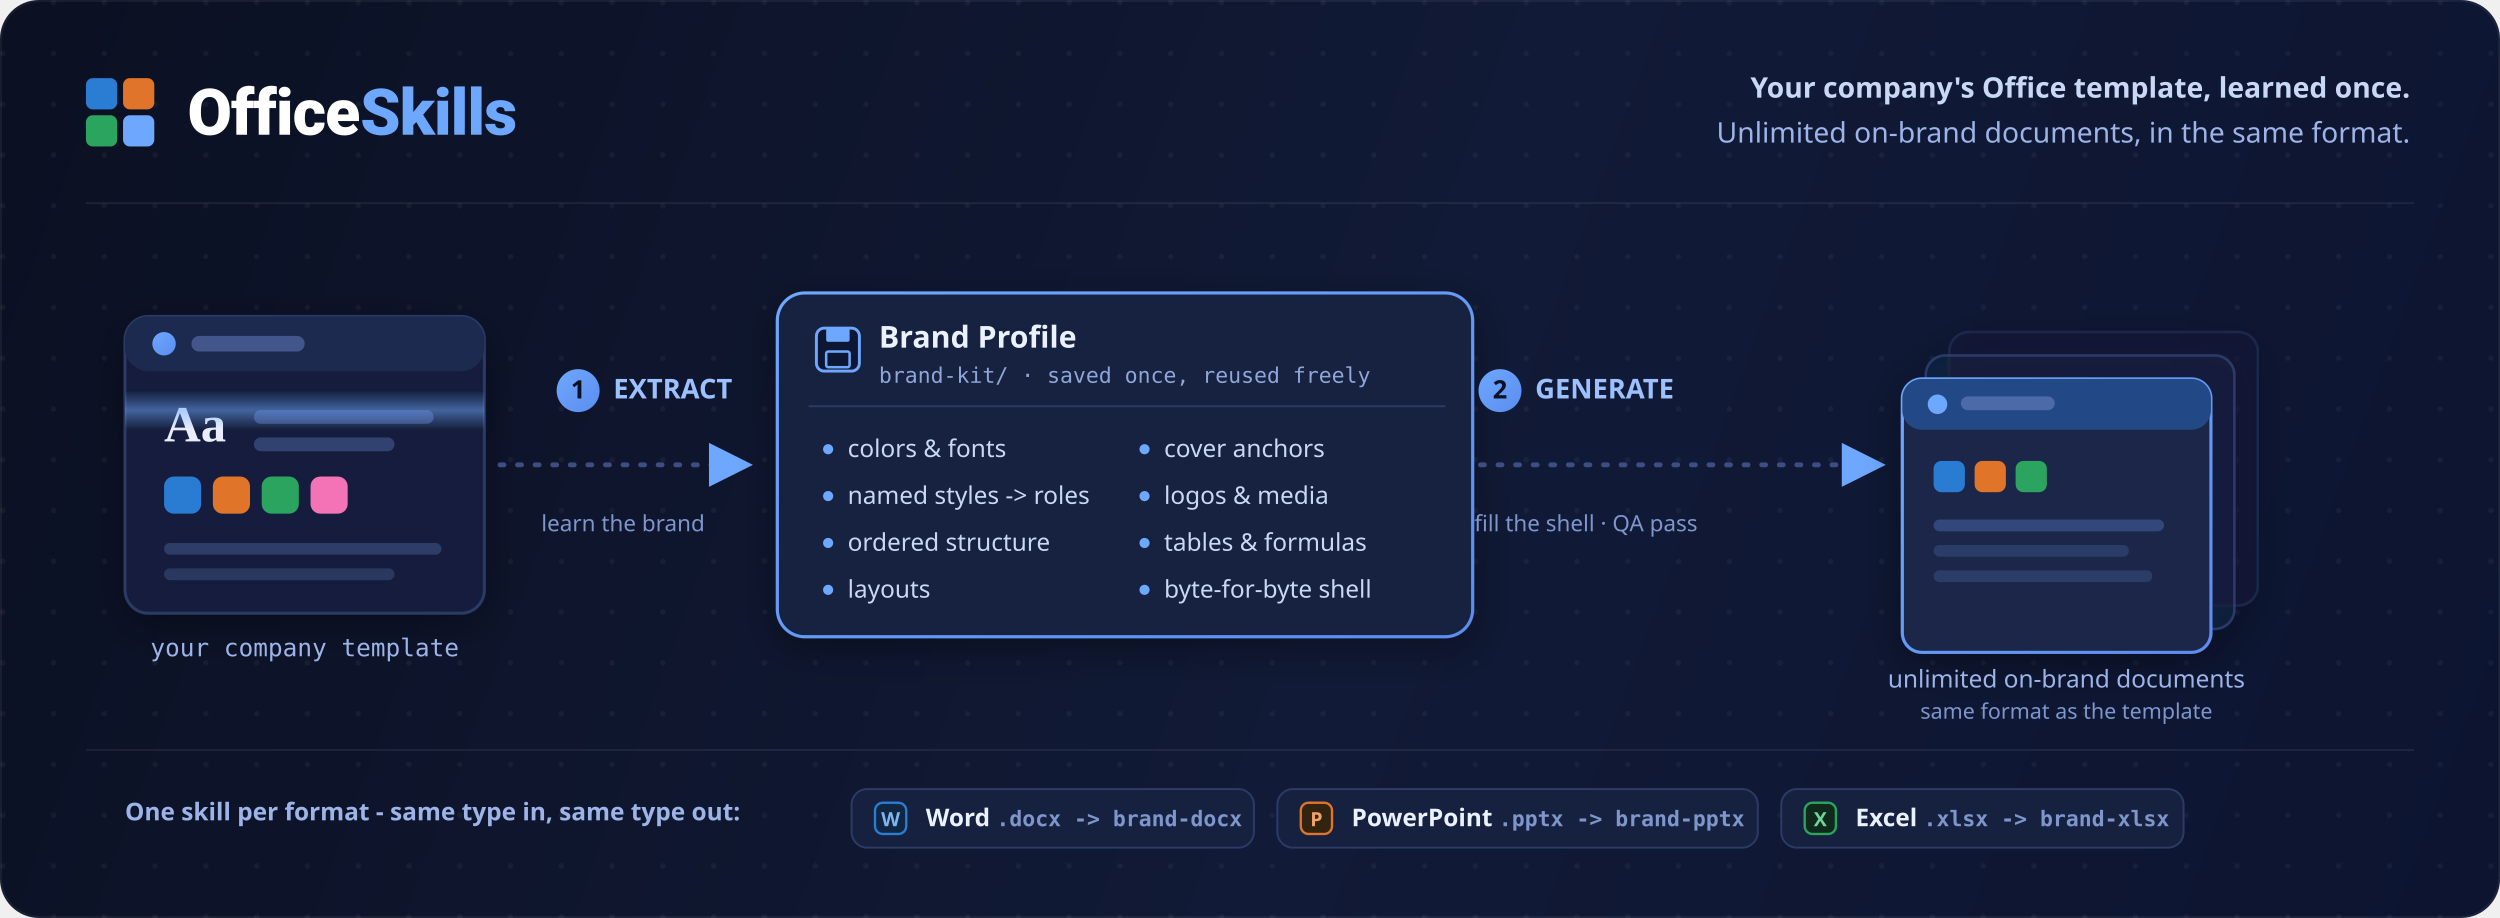
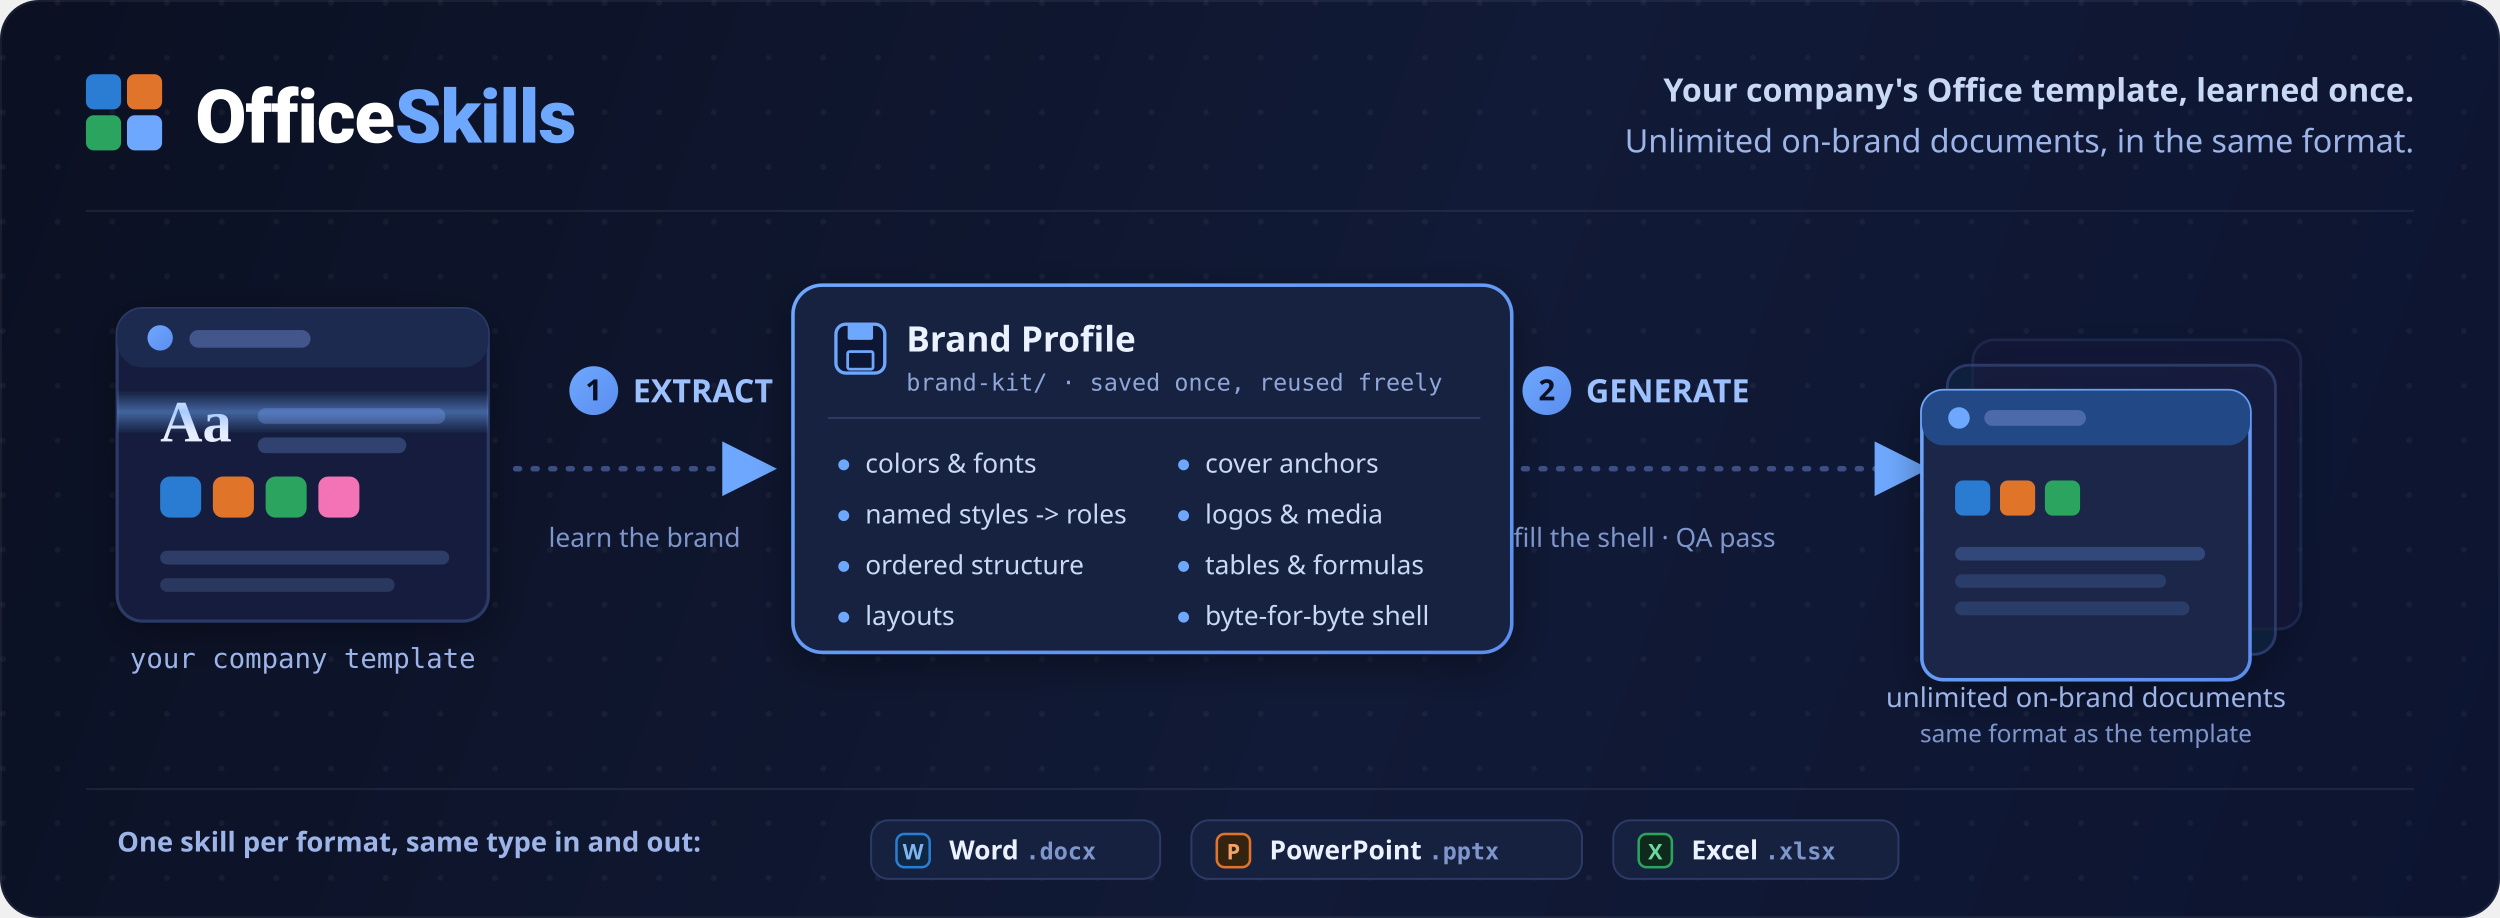
- <svg xmlns="http://www.w3.org/2000/svg" width="2560" height="940" viewBox="0 0 1280 470" fill="none" role="img" aria-label="OfficeSkills: extract a company's Word, PowerPoint or Excel template into a reusable Brand Profile, then generate unlimited on-brand documents of that same format. One skill per format, no cross-format conversion.">
+ <svg xmlns="http://www.w3.org/2000/svg" width="3840" height="1410" viewBox="0 0 1280 470" fill="none" role="img" aria-label="OfficeSkills: extract a company's Word, PowerPoint or Excel template into a reusable Brand Profile, then generate unlimited on-brand documents of that same format. One skill per format, no cross-format conversion.">
  <defs>
    <linearGradient id="bg" x1="0" y1="0" x2="1280" y2="470" gradientUnits="userSpaceOnUse">
      <stop offset="0" stop-color="#0B1022" />
      <stop offset="0.55" stop-color="#111A36" />
      <stop offset="1" stop-color="#0C1430" />
    </linearGradient>
    <linearGradient id="accent" x1="0" y1="0" x2="1" y2="1">
      <stop offset="0" stop-color="#6EA8FE" />
      <stop offset="1" stop-color="#5B8DEF" />
    </linearGradient>
    <linearGradient id="scan" x1="0" y1="0" x2="0" y2="1">
      <stop offset="0" stop-color="#6EA8FE" stop-opacity="0" />
      <stop offset="0.5" stop-color="#6EA8FE" stop-opacity="0.5" />
      <stop offset="1" stop-color="#6EA8FE" stop-opacity="0" />
    </linearGradient>
    <filter id="soft" x="-20%" y="-20%" width="140%" height="140%">
      <feDropShadow dx="0" dy="6" stdDeviation="10" flood-color="#000000" flood-opacity="0.35" />
    </filter>
-     <pattern id="dots" width="26" height="26" patternUnits="userSpaceOnUse">
-       <circle cx="1.4" cy="1.4" r="1.4" fill="#FFFFFF" fill-opacity="0.045" />
+     <pattern id="dots" width="28" height="28" patternUnits="userSpaceOnUse">
+       <circle cx="1.5" cy="1.5" r="1.5" fill="#FFFFFF" fill-opacity="0.045" />
    </pattern>
-     <marker id="arrow" markerWidth="9" markerHeight="9" refX="6" refY="4.5" orient="auto">
-       <path d="M0 0 L9 4.5 L0 9 z" fill="#6EA8FE" />
+     <marker id="arrow" markerWidth="10" markerHeight="10" refX="6.5" refY="5" orient="auto">
+       <path d="M0 0 L10 5 L0 10 z" fill="#6EA8FE" />
    </marker>
  </defs>
  <rect width="1280" height="470" rx="20" fill="url(#bg)" />
  <rect width="1280" height="470" rx="20" fill="url(#dots)" />
  <rect x="0.5" y="0.5" width="1279" height="469" rx="20" fill="none" stroke="#FFFFFF" stroke-opacity="0.06" />
  <g>
-     <rect x="44" y="40" width="16" height="16" rx="3.5" fill="#2B7CD3" />
-     <rect x="63" y="40" width="16" height="16" rx="3.5" fill="#E0742B" />
-     <rect x="44" y="59" width="16" height="16" rx="3.5" fill="#2BA45F" />
-     <rect x="63" y="59" width="16" height="16" rx="3.5" fill="#6EA8FE" />
+     <rect x="44" y="38" width="18" height="18" rx="4" fill="#2B7CD3" />
+     <rect x="65" y="38" width="18" height="18" rx="4" fill="#E0742B" />
+     <rect x="44" y="59" width="18" height="18" rx="4" fill="#2BA45F" />
+     <rect x="65" y="59" width="18" height="18" rx="4" fill="#6EA8FE" />
  </g>
-   <text x="96" y="69" font-family="ui-sans-serif, system-ui, -apple-system, Segoe UI, Roboto, Helvetica, sans-serif" font-size="33" font-weight="800" letter-spacing="-0.5" fill="#FFFFFF">Office<tspan fill="#6EA8FE">Skills</tspan>
+   <text x="100" y="73" font-family="ui-sans-serif, system-ui, -apple-system, Segoe UI, Roboto, Helvetica, sans-serif" font-size="38" font-weight="800" letter-spacing="-0.5" fill="#FFFFFF">Office<tspan fill="#6EA8FE">Skills</tspan>
  </text>
-   <text x="1234" y="50" text-anchor="end" font-family="ui-sans-serif, system-ui, sans-serif" font-size="14.5" font-weight="600" fill="#C9D8F5">Your company's Office template, learned once.</text>
-   <text x="1234" y="73" text-anchor="end" font-family="ui-sans-serif, system-ui, sans-serif" font-size="14.5" font-weight="500" fill="#9DB4E8">Unlimited on-brand documents, in the same format.</text>
-   <line x1="44" y1="104" x2="1236" y2="104" stroke="#FFFFFF" stroke-opacity="0.07" />
+   <text x="1236" y="52" text-anchor="end" font-family="ui-sans-serif, system-ui, sans-serif" font-size="16.5" font-weight="600" fill="#C9D8F5">Your company's Office template, learned once.</text>
+   <text x="1236" y="78" text-anchor="end" font-family="ui-sans-serif, system-ui, sans-serif" font-size="16.5" font-weight="500" fill="#9DB4E8">Unlimited on-brand documents, in the same format.</text>
+   <line x1="44" y1="108" x2="1236" y2="108" stroke="#FFFFFF" stroke-opacity="0.07" />
  <g filter="url(#soft)">
-     <rect x="64" y="162" width="184" height="152" rx="12" fill="#161F3D" stroke="#2C3A66" stroke-width="1.5" />
-     <rect x="64" y="162" width="184" height="28" rx="12" fill="#1E2A50" />
-     <circle cx="84" cy="176" r="6" fill="url(#accent)" />
-     <rect x="98" y="172" width="58" height="8" rx="4" fill="#43568C" />
-     <text x="84" y="226" font-family="Georgia, 'Times New Roman', serif" font-size="26" font-weight="700" fill="#E8EEFF">Aa</text>
-     <rect x="130" y="210" width="92" height="7" rx="3.5" fill="#3A4A7C" />
-     <rect x="130" y="224" width="72" height="7" rx="3.5" fill="#33426F" />
-     <rect x="84" y="244" width="19" height="19" rx="5" fill="#2B7CD3" />
-     <rect x="109" y="244" width="19" height="19" rx="5" fill="#E0742B" />
-     <rect x="134" y="244" width="19" height="19" rx="5" fill="#2BA45F" />
-     <rect x="159" y="244" width="19" height="19" rx="5" fill="#F472B6" />
-     <rect x="84" y="278" width="142" height="6" rx="3" fill="#2E3C68" />
-     <rect x="84" y="291" width="118" height="6" rx="3" fill="#2A375F" />
-     <rect x="64" y="200" width="184" height="20" fill="url(#scan)" />
+     <rect x="60" y="158" width="190" height="160" rx="13" fill="#161F3D" stroke="#2C3A66" stroke-width="1.6" />
+     <rect x="60" y="158" width="190" height="30" rx="13" fill="#1E2A50" />
+     <circle cx="82" cy="173" r="6.5" fill="url(#accent)" />
+     <rect x="97" y="169" width="62" height="9" rx="4.5" fill="#43568C" />
+     <text x="82" y="226" font-family="Georgia, 'Times New Roman', serif" font-size="30" font-weight="700" fill="#E8EEFF">Aa</text>
+     <rect x="132" y="209" width="96" height="8" rx="4" fill="#3A4A7C" />
+     <rect x="132" y="224" width="76" height="8" rx="4" fill="#33426F" />
+     <rect x="82" y="244" width="21" height="21" rx="5" fill="#2B7CD3" />
+     <rect x="109" y="244" width="21" height="21" rx="5" fill="#E0742B" />
+     <rect x="136" y="244" width="21" height="21" rx="5" fill="#2BA45F" />
+     <rect x="163" y="244" width="21" height="21" rx="5" fill="#F472B6" />
+     <rect x="82" y="282" width="148" height="7" rx="3.5" fill="#2E3C68" />
+     <rect x="82" y="296" width="120" height="7" rx="3.5" fill="#2A375F" />
+     <rect x="60" y="200" width="190" height="22" fill="url(#scan)" />
  </g>
-   <text x="156" y="336" text-anchor="middle" font-family="ui-monospace, SFMono-Regular, Menlo, monospace" font-size="12.5" fill="#9DB4E8">your company template</text>
-   <line x1="256" y1="238" x2="378" y2="238" stroke="#3C4E84" stroke-width="2.5" stroke-dasharray="2 7" stroke-linecap="round" marker-end="url(#arrow)" />
-   <circle cx="296" cy="200" r="11" fill="url(#accent)" />
-   <text x="296" y="204" text-anchor="middle" font-family="ui-sans-serif, system-ui, sans-serif" font-size="13" font-weight="800" fill="#0B1022">1</text>
-   <text x="314" y="204" font-family="ui-sans-serif, system-ui, sans-serif" font-size="14" font-weight="700" fill="#9DC0FF">EXTRACT</text>
-   <text x="319" y="272" text-anchor="middle" font-family="ui-sans-serif, system-ui, sans-serif" font-size="11.5" fill="#7E96CC">learn the brand</text>
+   <text x="155" y="342" text-anchor="middle" font-family="ui-monospace, SFMono-Regular, Menlo, monospace" font-size="14" fill="#9DB4E8">your company template</text>
+   <line x1="264" y1="240" x2="388" y2="240" stroke="#3C4E84" stroke-width="2.8" stroke-dasharray="2 7" stroke-linecap="round" marker-end="url(#arrow)" />
+   <circle cx="304" cy="200" r="12.5" fill="url(#accent)" />
+   <text x="304" y="205" text-anchor="middle" font-family="ui-sans-serif, system-ui, sans-serif" font-size="15" font-weight="800" fill="#0B1022">1</text>
+   <text x="324" y="206" font-family="ui-sans-serif, system-ui, sans-serif" font-size="16.5" font-weight="700" fill="#9DC0FF">EXTRACT</text>
+   <text x="330" y="280" text-anchor="middle" font-family="ui-sans-serif, system-ui, sans-serif" font-size="13.5" fill="#7E96CC">learn the brand</text>
  <g filter="url(#soft)">
-     <rect x="398" y="150" width="356" height="176" rx="14" fill="#16213F" stroke="url(#accent)" stroke-width="1.6" />
-     <g transform="translate(418,168)">
-       <rect x="0" y="0" width="22" height="22" rx="4" fill="#0E1730" stroke="#6EA8FE" stroke-width="1.5" />
-       <rect x="5" y="0" width="12" height="7" rx="1" fill="#6EA8FE" />
-       <rect x="5" y="12" width="12" height="8" rx="1" fill="none" stroke="#6EA8FE" stroke-width="1.3" />
+     <rect x="406" y="146" width="368" height="188" rx="15" fill="#16213F" stroke="url(#accent)" stroke-width="1.8" />
+     <g transform="translate(428,166)">
+       <rect x="0" y="0" width="25" height="25" rx="5" fill="#0E1730" stroke="#6EA8FE" stroke-width="1.7" />
+       <rect x="6" y="0" width="13" height="8" rx="1" fill="#6EA8FE" />
+       <rect x="6" y="14" width="13" height="9" rx="1" fill="none" stroke="#6EA8FE" stroke-width="1.4" />
    </g>
-     <text x="450" y="178" font-family="ui-sans-serif, system-ui, sans-serif" font-size="15.5" font-weight="700" fill="#EAF1FF">Brand Profile</text>
-     <text x="450" y="196" font-family="ui-monospace, SFMono-Regular, Menlo, monospace" font-size="11" fill="#8FA6D8">brand-kit/ · saved once, reused freely</text>
-     <line x1="414" y1="208" x2="740" y2="208" stroke="#2C3A66" />
-     <g font-family="ui-sans-serif, system-ui, sans-serif" font-size="12.5" fill="#C9D8F5">
-       <circle cx="424" cy="230" r="2.6" fill="#6EA8FE" />
-       <text x="434" y="234">colors &amp; fonts</text>
-       <circle cx="424" cy="254" r="2.6" fill="#6EA8FE" />
-       <text x="434" y="258">named styles -&gt; roles</text>
-       <circle cx="424" cy="278" r="2.6" fill="#6EA8FE" />
-       <text x="434" y="282">ordered structure</text>
-       <circle cx="424" cy="302" r="2.6" fill="#6EA8FE" />
-       <text x="434" y="306">layouts</text>
-       <circle cx="586" cy="230" r="2.6" fill="#6EA8FE" />
-       <text x="596" y="234">cover anchors</text>
-       <circle cx="586" cy="254" r="2.6" fill="#6EA8FE" />
-       <text x="596" y="258">logos &amp; media</text>
-       <circle cx="586" cy="278" r="2.6" fill="#6EA8FE" />
-       <text x="596" y="282">tables &amp; formulas</text>
-       <circle cx="586" cy="302" r="2.6" fill="#6EA8FE" />
-       <text x="596" y="306">byte-for-byte shell</text>
+     <text x="464" y="180" font-family="ui-sans-serif, system-ui, sans-serif" font-size="18" font-weight="700" fill="#EAF1FF">Brand Profile</text>
+     <text x="464" y="200" font-family="ui-monospace, SFMono-Regular, Menlo, monospace" font-size="12" fill="#8FA6D8">brand-kit/ · saved once, reused freely</text>
+     <line x1="424" y1="214" x2="758" y2="214" stroke="#2C3A66" />
+     <g font-family="ui-sans-serif, system-ui, sans-serif" font-size="13.5" fill="#C9D8F5">
+       <circle cx="432" cy="238" r="2.8" fill="#6EA8FE" />
+       <text x="443" y="242">colors &amp; fonts</text>
+       <circle cx="432" cy="264" r="2.8" fill="#6EA8FE" />
+       <text x="443" y="268">named styles -&gt; roles</text>
+       <circle cx="432" cy="290" r="2.8" fill="#6EA8FE" />
+       <text x="443" y="294">ordered structure</text>
+       <circle cx="432" cy="316" r="2.8" fill="#6EA8FE" />
+       <text x="443" y="320">layouts</text>
+       <circle cx="606" cy="238" r="2.8" fill="#6EA8FE" />
+       <text x="617" y="242">cover anchors</text>
+       <circle cx="606" cy="264" r="2.8" fill="#6EA8FE" />
+       <text x="617" y="268">logos &amp; media</text>
+       <circle cx="606" cy="290" r="2.8" fill="#6EA8FE" />
+       <text x="617" y="294">tables &amp; formulas</text>
+       <circle cx="606" cy="316" r="2.8" fill="#6EA8FE" />
+       <text x="617" y="320">byte-for-byte shell</text>
    </g>
  </g>
-   <line x1="758" y1="238" x2="958" y2="238" stroke="#3C4E84" stroke-width="2.5" stroke-dasharray="2 7" stroke-linecap="round" marker-end="url(#arrow)" />
-   <circle cx="768" cy="200" r="11" fill="url(#accent)" />
-   <text x="768" y="204" text-anchor="middle" font-family="ui-sans-serif, system-ui, sans-serif" font-size="13" font-weight="800" fill="#0B1022">2</text>
-   <text x="786" y="204" font-family="ui-sans-serif, system-ui, sans-serif" font-size="14" font-weight="700" fill="#9DC0FF">GENERATE</text>
-   <text x="812" y="272" text-anchor="middle" font-family="ui-sans-serif, system-ui, sans-serif" font-size="11.5" fill="#7E96CC">fill the shell · QA pass</text>
+   <line x1="780" y1="240" x2="978" y2="240" stroke="#3C4E84" stroke-width="2.8" stroke-dasharray="2 7" stroke-linecap="round" marker-end="url(#arrow)" />
+   <circle cx="792" cy="200" r="12.5" fill="url(#accent)" />
+   <text x="792" y="205" text-anchor="middle" font-family="ui-sans-serif, system-ui, sans-serif" font-size="15" font-weight="800" fill="#0B1022">2</text>
+   <text x="812" y="206" font-family="ui-sans-serif, system-ui, sans-serif" font-size="16.5" font-weight="700" fill="#9DC0FF">GENERATE</text>
+   <text x="842" y="280" text-anchor="middle" font-family="ui-sans-serif, system-ui, sans-serif" font-size="13.5" fill="#7E96CC">fill the shell · QA pass</text>
  <g filter="url(#soft)">
-     <rect x="998" y="170" width="158" height="140" rx="10" fill="#16203E" stroke="#2C3A66" stroke-width="1.3" opacity="0.45" />
-     <rect x="986" y="182" width="158" height="140" rx="10" fill="#17243F" stroke="#33467A" stroke-width="1.3" opacity="0.75" />
-     <rect x="974" y="194" width="158" height="140" rx="10" fill="#1A2748" stroke="url(#accent)" stroke-width="1.6" />
-     <rect x="974" y="194" width="158" height="26" rx="10" fill="#244A86" />
-     <circle cx="992" cy="207" r="5" fill="#6EA8FE" />
-     <rect x="1004" y="203" width="48" height="7" rx="3.5" fill="#4E6BA8" />
-     <rect x="990" y="236" width="16" height="16" rx="4" fill="#2B7CD3" />
-     <rect x="1011" y="236" width="16" height="16" rx="4" fill="#E0742B" />
-     <rect x="1032" y="236" width="16" height="16" rx="4" fill="#2BA45F" />
-     <rect x="990" y="266" width="118" height="6" rx="3" fill="#33467A" />
-     <rect x="990" y="279" width="100" height="6" rx="3" fill="#2C3C68" />
-     <rect x="990" y="292" width="112" height="6" rx="3" fill="#2C3C68" />
+     <rect x="1010" y="174" width="168" height="148" rx="11" fill="#16203E" stroke="#2C3A66" stroke-width="1.4" opacity="0.45" />
+     <rect x="997" y="187" width="168" height="148" rx="11" fill="#17243F" stroke="#33467A" stroke-width="1.4" opacity="0.75" />
+     <rect x="984" y="200" width="168" height="148" rx="11" fill="#1A2748" stroke="url(#accent)" stroke-width="1.8" />
+     <rect x="984" y="200" width="168" height="28" rx="11" fill="#244A86" />
+     <circle cx="1003" cy="214" r="5.5" fill="#6EA8FE" />
+     <rect x="1016" y="210" width="52" height="8" rx="4" fill="#4E6BA8" />
+     <rect x="1001" y="246" width="18" height="18" rx="4" fill="#2B7CD3" />
+     <rect x="1024" y="246" width="18" height="18" rx="4" fill="#E0742B" />
+     <rect x="1047" y="246" width="18" height="18" rx="4" fill="#2BA45F" />
+     <rect x="1001" y="280" width="128" height="7" rx="3.5" fill="#33467A" />
+     <rect x="1001" y="294" width="108" height="7" rx="3.5" fill="#2C3C68" />
+     <rect x="1001" y="308" width="120" height="7" rx="3.5" fill="#2C3C68" />
  </g>
-   <text x="1058" y="352" text-anchor="middle" font-family="ui-sans-serif, system-ui, sans-serif" font-size="12.5" fill="#9DB4E8">unlimited on-brand documents</text>
-   <text x="1058" y="368" text-anchor="middle" font-family="ui-sans-serif, system-ui, sans-serif" font-size="11" fill="#7E96CC">same format as the template</text>
-   <line x1="44" y1="384" x2="1236" y2="384" stroke="#FFFFFF" stroke-opacity="0.07" />
-   <text x="64" y="420" font-family="ui-sans-serif, system-ui, sans-serif" font-size="12.5" font-weight="600" fill="#9DB4E8">One skill per format - same type in, same type out:</text>
-   <g font-family="ui-sans-serif, system-ui, sans-serif" font-size="12.5">
-     <rect x="436" y="404" width="206" height="30" rx="8" fill="#16213F" stroke="#2C3A66" />
-     <rect x="448" y="411" width="16" height="16" rx="4" fill="#102742" stroke="#2B7CD3" stroke-width="1.2" />
-     <text x="456" y="423" text-anchor="middle" font-size="10" font-weight="800" fill="#7FB6F2">W</text>
-     <text x="474" y="423" fill="#EAF1FF" font-weight="600">Word <tspan fill="#7E96CC" font-family="ui-monospace, Menlo, monospace" font-size="11">.docx -&gt; brand-docx</tspan>
+   <text x="1068" y="362" text-anchor="middle" font-family="ui-sans-serif, system-ui, sans-serif" font-size="14" fill="#9DB4E8">unlimited on-brand documents</text>
+   <text x="1068" y="380" text-anchor="middle" font-family="ui-sans-serif, system-ui, sans-serif" font-size="12.5" fill="#7E96CC">same format as the template</text>
+   <line x1="44" y1="404" x2="1236" y2="404" stroke="#FFFFFF" stroke-opacity="0.07" />
+   <text x="60" y="436" font-family="ui-sans-serif, system-ui, sans-serif" font-size="14" font-weight="600" fill="#9DB4E8">One skill per format, same type in and out:</text>
+   <g font-family="ui-sans-serif, system-ui, sans-serif">
+     <rect x="446" y="420" width="148" height="30" rx="9" fill="#16213F" stroke="#2C3A66" />
+     <rect x="459" y="427" width="17" height="17" rx="4" fill="#102742" stroke="#2B7CD3" stroke-width="1.3" />
+     <text x="467.5" y="440" text-anchor="middle" font-size="11" font-weight="800" fill="#7FB6F2">W</text>
+     <text x="486" y="440" font-size="13.5" fill="#EAF1FF" font-weight="600">Word <tspan fill="#7E96CC" font-family="ui-monospace, Menlo, monospace" font-size="12">.docx</tspan>
    </text>
-     <rect x="654" y="404" width="246" height="30" rx="8" fill="#16213F" stroke="#2C3A66" />
-     <rect x="666" y="411" width="16" height="16" rx="4" fill="#33240F" stroke="#E0742B" stroke-width="1.2" />
-     <text x="674" y="423" text-anchor="middle" font-size="10" font-weight="800" fill="#F2A368">P</text>
-     <text x="692" y="423" fill="#EAF1FF" font-weight="600">PowerPoint <tspan fill="#7E96CC" font-family="ui-monospace, Menlo, monospace" font-size="11">.pptx -&gt; brand-pptx</tspan>
+     <rect x="610" y="420" width="200" height="30" rx="9" fill="#16213F" stroke="#2C3A66" />
+     <rect x="623" y="427" width="17" height="17" rx="4" fill="#33240F" stroke="#E0742B" stroke-width="1.3" />
+     <text x="631.5" y="440" text-anchor="middle" font-size="11" font-weight="800" fill="#F2A368">P</text>
+     <text x="650" y="440" font-size="13.5" fill="#EAF1FF" font-weight="600">PowerPoint <tspan fill="#7E96CC" font-family="ui-monospace, Menlo, monospace" font-size="12">.pptx</tspan>
    </text>
-     <rect x="912" y="404" width="206" height="30" rx="8" fill="#16213F" stroke="#2C3A66" />
-     <rect x="924" y="411" width="16" height="16" rx="4" fill="#0F2A1C" stroke="#2BA45F" stroke-width="1.2" />
-     <text x="932" y="423" text-anchor="middle" font-size="10" font-weight="800" fill="#6FD79E">X</text>
-     <text x="950" y="423" fill="#EAF1FF" font-weight="600">Excel <tspan fill="#7E96CC" font-family="ui-monospace, Menlo, monospace" font-size="11">.xlsx -&gt; brand-xlsx</tspan>
+     <rect x="826" y="420" width="146" height="30" rx="9" fill="#16213F" stroke="#2C3A66" />
+     <rect x="839" y="427" width="17" height="17" rx="4" fill="#0F2A1C" stroke="#2BA45F" stroke-width="1.3" />
+     <text x="847.5" y="440" text-anchor="middle" font-size="11" font-weight="800" fill="#6FD79E">X</text>
+     <text x="866" y="440" font-size="13.5" fill="#EAF1FF" font-weight="600">Excel <tspan fill="#7E96CC" font-family="ui-monospace, Menlo, monospace" font-size="12">.xlsx</tspan>
    </text>
  </g>
</svg>
